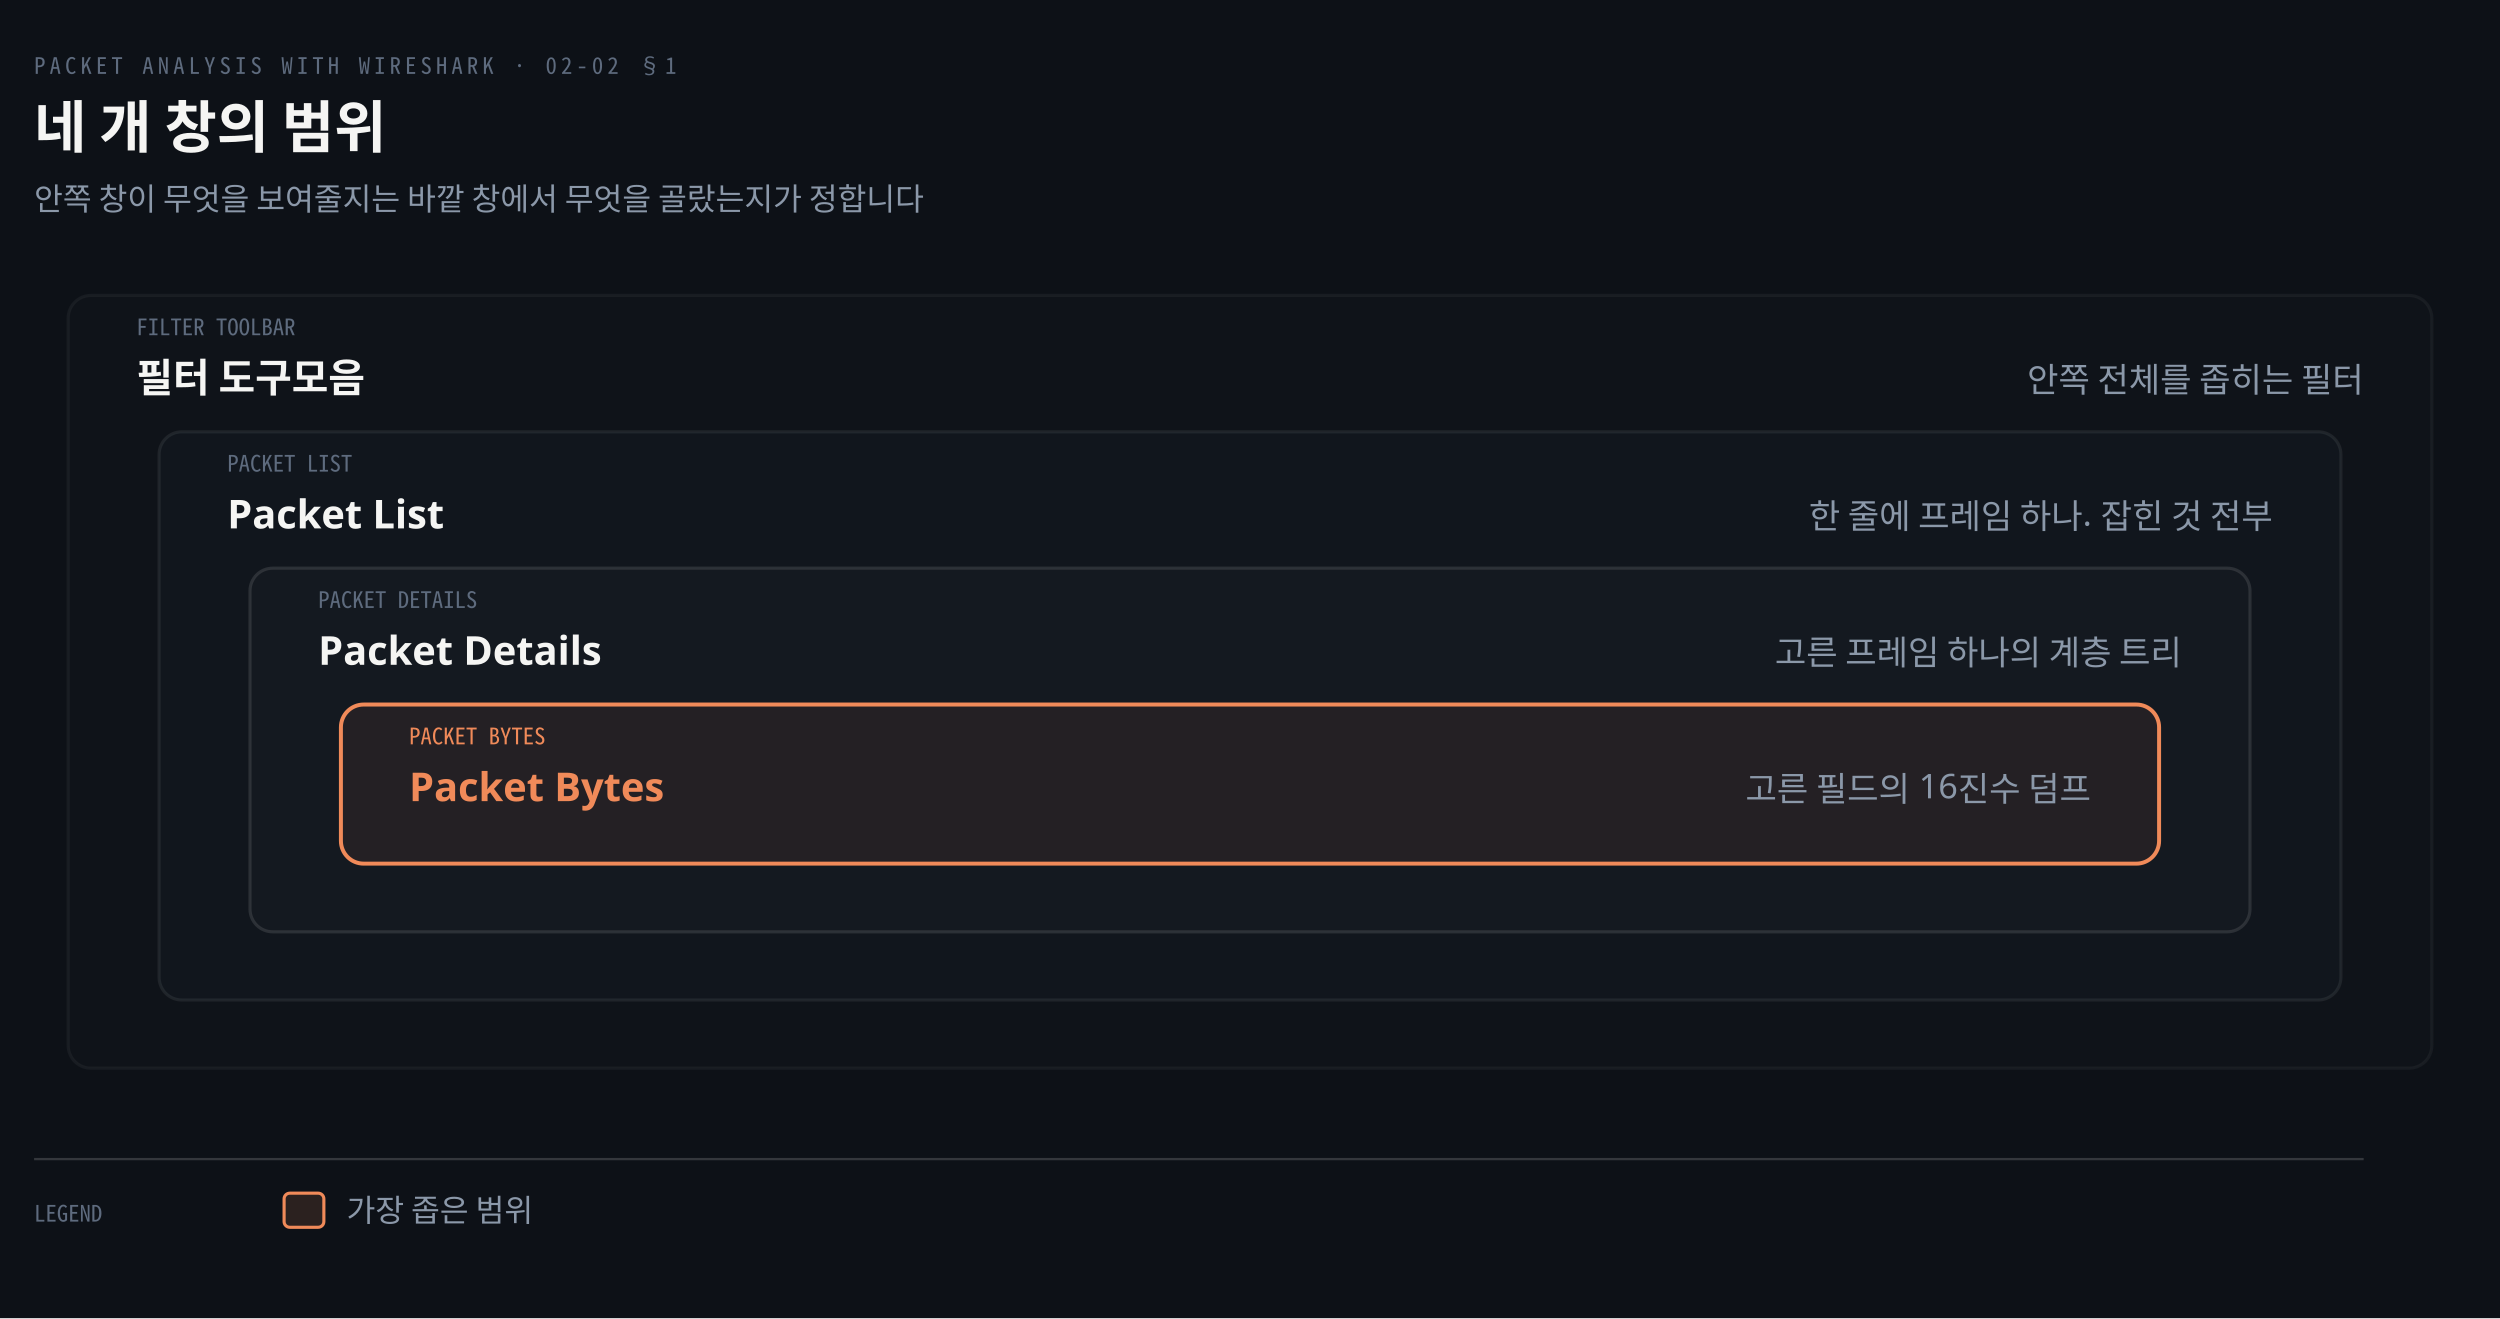
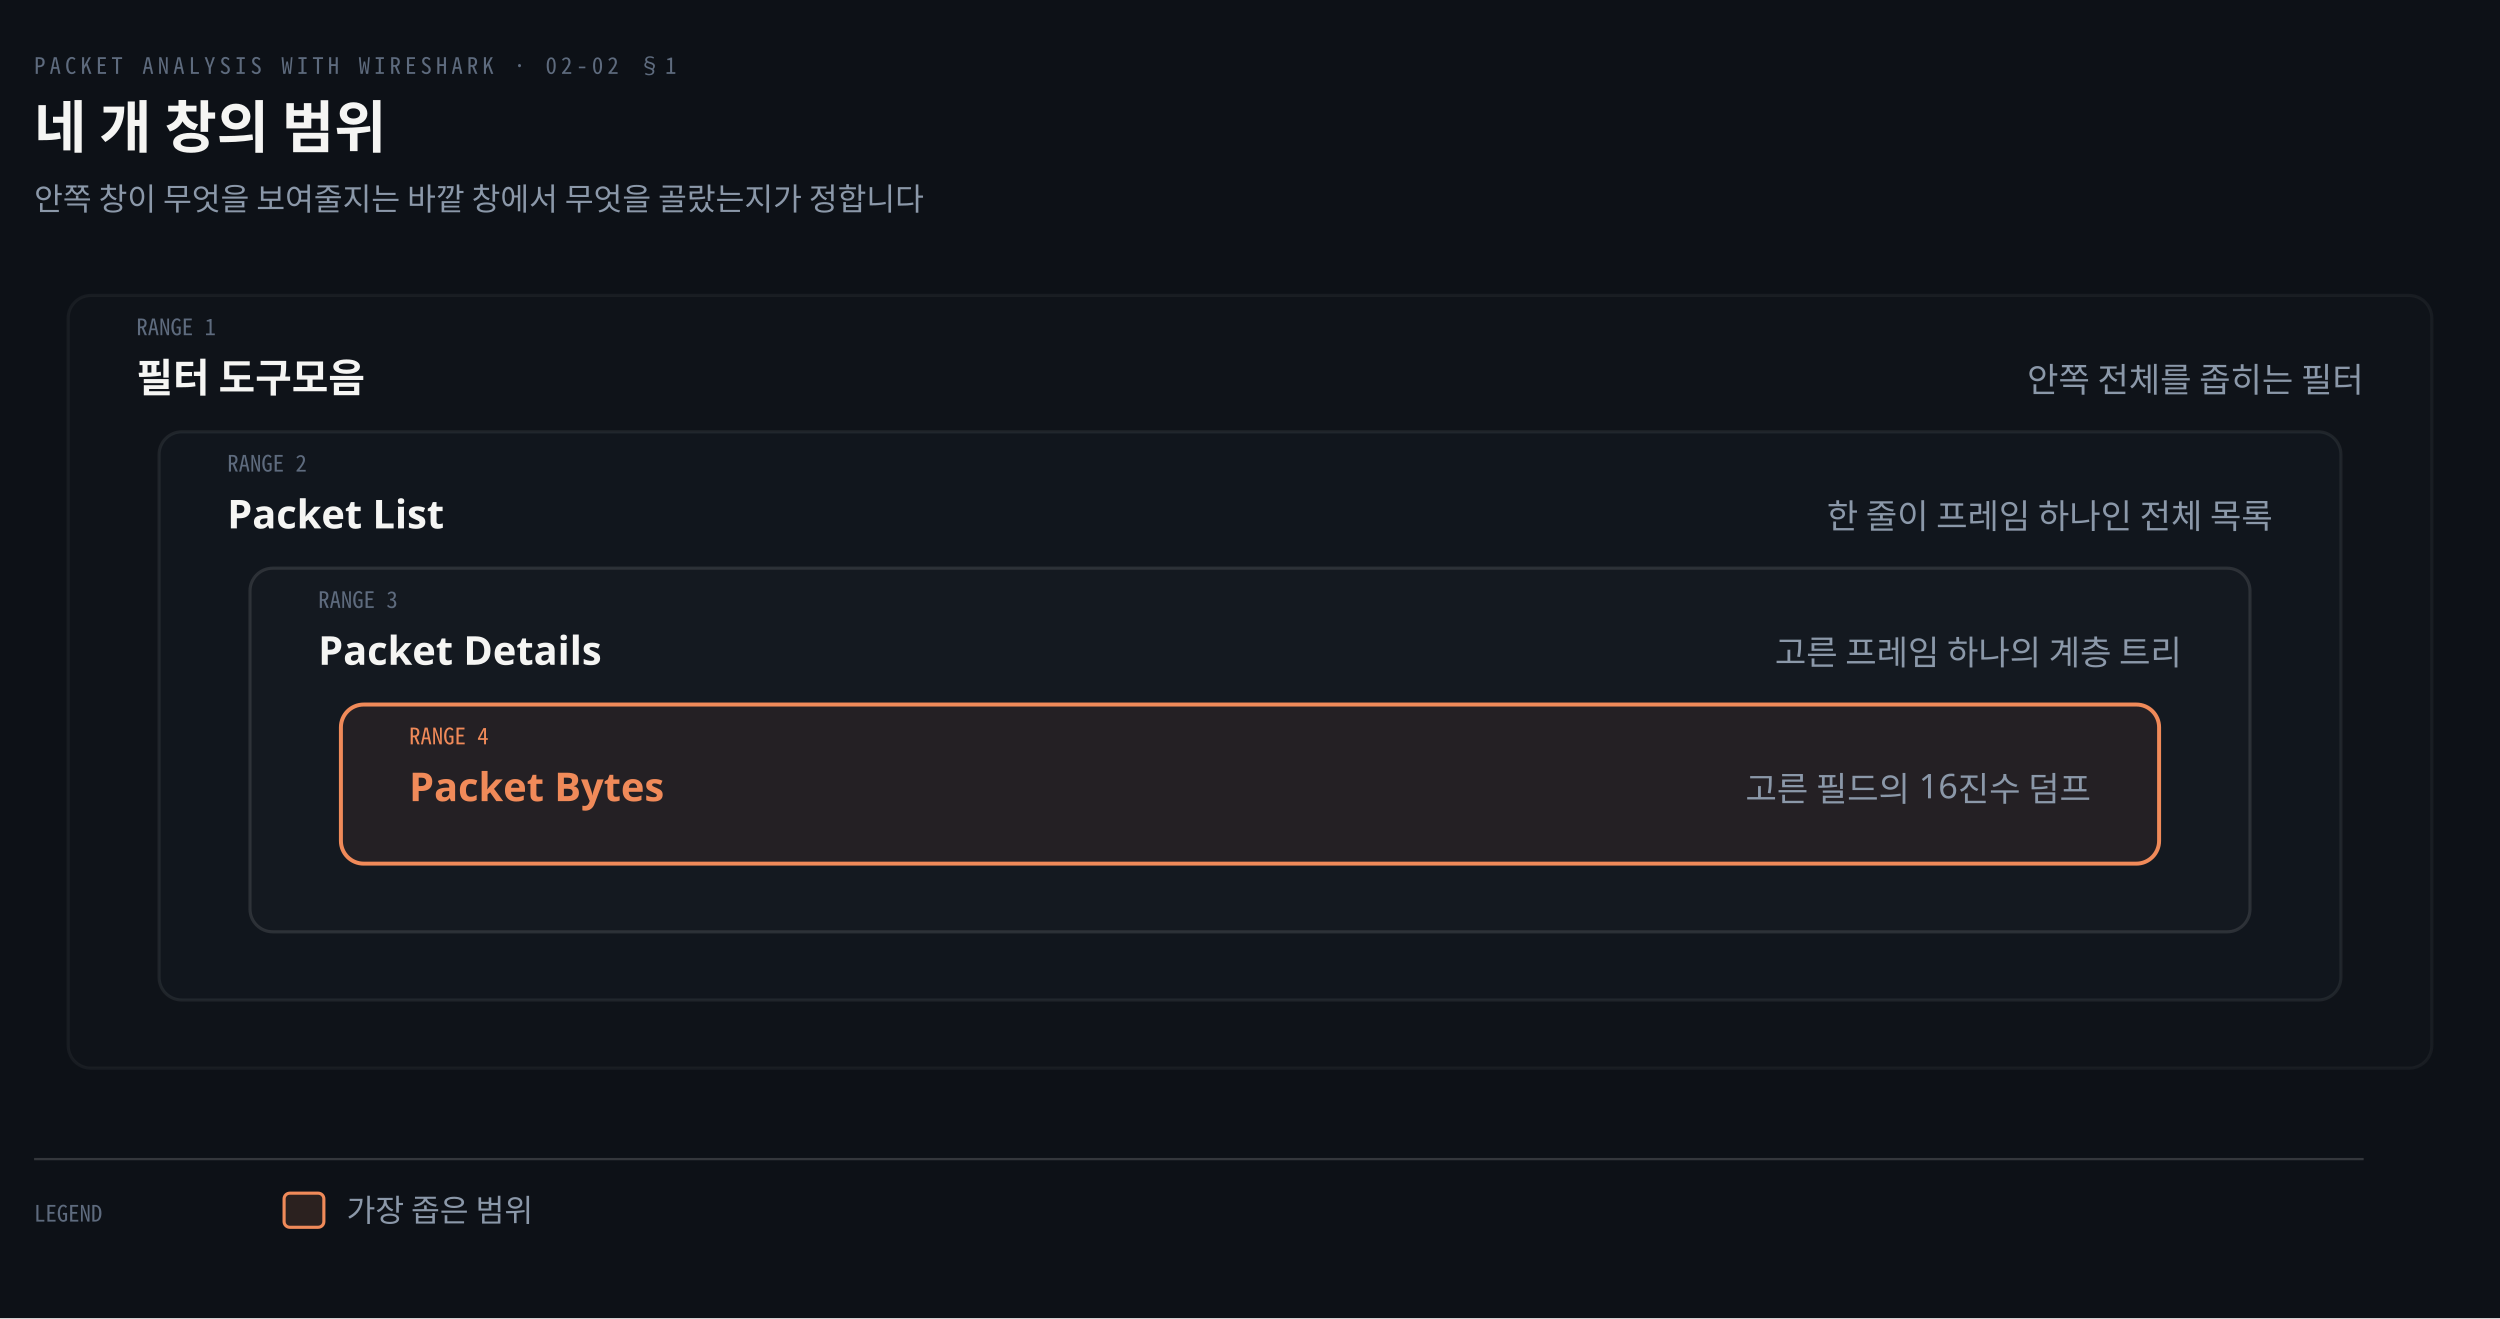
<svg xmlns="http://www.w3.org/2000/svg" viewBox="0 0 880 464" width="100%" role="img" aria-labelledby="dt dd">
  <defs>
    <marker id="ar" viewBox="0 0 8 8" refX="7" refY="4" markerWidth="6.5" markerHeight="6.5" orient="auto">
      <path d="M0 0 L8 4 L0 8 z" fill="#8B98A9" />
    </marker>
    <marker id="ok" viewBox="0 0 8 8" refX="7" refY="4" markerWidth="6.5" markerHeight="6.5" orient="auto">
      <path d="M0 0 L8 4 L0 8 z" fill="#3FB98C" />
    </marker>
    <marker id="warn" viewBox="0 0 8 8" refX="7" refY="4" markerWidth="6.5" markerHeight="6.5" orient="auto">
      <path d="M0 0 L8 4 L0 8 z" fill="#E3B341" />
    </marker>
    <marker id="bad" viewBox="0 0 8 8" refX="7" refY="4" markerWidth="6.5" markerHeight="6.5" orient="auto">
      <path d="M0 0 L8 4 L0 8 z" fill="#F0616D" />
    </marker>
    <marker id="info" viewBox="0 0 8 8" refX="7" refY="4" markerWidth="6.5" markerHeight="6.5" orient="auto">
      <path d="M0 0 L8 4 L0 8 z" fill="#6A95D8" />
    </marker>
    <marker id="acc" viewBox="0 0 8 8" refX="7" refY="4" markerWidth="6.5" markerHeight="6.5" orient="auto">
      <path d="M0 0 L8 4 L0 8 z" fill="#F08A59" />
    </marker>
    <marker id="soft" viewBox="0 0 8 8" refX="7" refY="4" markerWidth="6.5" markerHeight="6.5" orient="auto">
      <path d="M0 0 L8 4 L0 8 z" fill="#5E6B7E" />
    </marker>
  </defs>
  <rect width="880" height="464" fill="#0D1117" />
  <text x="12" y="26" font-family="'Geist Mono','Noto Sans Mono CJK KR',monospace" font-size="8" letter-spacing="0.18em" fill="#5E6B7E">PACKET ANALYSIS WITH WIRESHARK · 02-02 §1</text>
  <text x="12" y="52" font-family="'Geist','Apple SD Gothic Neo','Noto Sans KR','Malgun Gothic',sans-serif" font-size="20" font-weight="600" fill="#F5F5F3">네 개 창의 범위</text>
  <text x="12" y="74" font-family="'Geist','Apple SD Gothic Neo','Noto Sans KR','Malgun Gothic',sans-serif" font-size="11" fill="#8B98A9">안쪽 창이 무엇을 보여줄지는 바깥 창에서 무엇을 골랐는지가 정합니다</text>
  <rect x="24" y="104" width="832" height="272" rx="8" fill="#161B22" fill-opacity="0.25" stroke="rgba(191,192,192,0.22)" stroke-opacity="0.30" stroke-width="1.1" />
-   <text x="48" y="118" text-anchor="start" font-family="'Geist Mono','Noto Sans Mono CJK KR',monospace" font-size="8" font-weight="400" fill="#5E6B7E">FILTER TOOLBAR</text>
+   <text x="48" y="118" text-anchor="start" font-family="'Geist Mono','Noto Sans Mono CJK KR',monospace" font-size="8" font-weight="400" fill="#5E6B7E">RANGE 1</text>
  <text x="48" y="138" text-anchor="start" font-family="'Geist','Apple SD Gothic Neo','Noto Sans KR','Malgun Gothic',sans-serif" font-size="14" font-weight="600" fill="#F5F5F3">필터 도구모음</text>
  <text x="832" y="138" text-anchor="end" font-family="'Geist','Apple SD Gothic Neo','Noto Sans KR','Malgun Gothic',sans-serif" font-size="12" font-weight="400" fill="#8B98A9">안쪽 전체를 좁히는 필터</text>
  <rect x="56" y="152" width="768" height="200" rx="8" fill="#161B22" fill-opacity="0.45" stroke="rgba(191,192,192,0.22)" stroke-opacity="0.45" stroke-width="1.1" />
-   <text x="80" y="166" text-anchor="start" font-family="'Geist Mono','Noto Sans Mono CJK KR',monospace" font-size="8" font-weight="400" fill="#5E6B7E">PACKET LIST</text>
+   <text x="80" y="166" text-anchor="start" font-family="'Geist Mono','Noto Sans Mono CJK KR',monospace" font-size="8" font-weight="400" fill="#5E6B7E">RANGE 2</text>
  <text x="80" y="186" text-anchor="start" font-family="'Geist','Apple SD Gothic Neo','Noto Sans KR','Malgun Gothic',sans-serif" font-size="14" font-weight="600" fill="#F5F5F3">Packet List</text>
-   <text x="800" y="186" text-anchor="end" font-family="'Geist','Apple SD Gothic Neo','Noto Sans KR','Malgun Gothic',sans-serif" font-size="12" font-weight="400" fill="#8B98A9">한 줄에 프레임 하나. 잡힌 것 전부</text>
+   <text x="800" y="186" text-anchor="end" font-family="'Geist','Apple SD Gothic Neo','Noto Sans KR','Malgun Gothic',sans-serif" font-size="12" font-weight="400" fill="#8B98A9">한 줄이 프레임 하나인 전체 목록</text>
  <rect x="88" y="200" width="704" height="128" rx="8" fill="#161B22" fill-opacity="0.65" stroke="rgba(191,192,192,0.22)" stroke-opacity="0.70" stroke-width="1.1" />
-   <text x="112" y="214" text-anchor="start" font-family="'Geist Mono','Noto Sans Mono CJK KR',monospace" font-size="8" font-weight="400" fill="#5E6B7E">PACKET DETAILS</text>
+   <text x="112" y="214" text-anchor="start" font-family="'Geist Mono','Noto Sans Mono CJK KR',monospace" font-size="8" font-weight="400" fill="#5E6B7E">RANGE 3</text>
  <text x="112" y="234" text-anchor="start" font-family="'Geist','Apple SD Gothic Neo','Noto Sans KR','Malgun Gothic',sans-serif" font-size="14" font-weight="600" fill="#F5F5F3">Packet Details</text>
  <text x="768" y="234" text-anchor="end" font-family="'Geist','Apple SD Gothic Neo','Noto Sans KR','Malgun Gothic',sans-serif" font-size="12" font-weight="400" fill="#8B98A9">고른 프레임 하나의 계층 트리</text>
  <rect x="120" y="248" width="640" height="56" rx="8" fill="#F08A5912" stroke="#F08A59" stroke-width="1.4" />
-   <text x="144" y="262" text-anchor="start" font-family="'Geist Mono','Noto Sans Mono CJK KR',monospace" font-size="8" font-weight="400" fill="#F08A59">PACKET BYTES</text>
+   <text x="144" y="262" text-anchor="start" font-family="'Geist Mono','Noto Sans Mono CJK KR',monospace" font-size="8" font-weight="400" fill="#F08A59">RANGE 4</text>
  <text x="144" y="282" text-anchor="start" font-family="'Geist','Apple SD Gothic Neo','Noto Sans KR','Malgun Gothic',sans-serif" font-size="14" font-weight="600" fill="#F08A59">Packet Bytes</text>
  <text x="736" y="282" text-anchor="end" font-family="'Geist','Apple SD Gothic Neo','Noto Sans KR','Malgun Gothic',sans-serif" font-size="12" font-weight="400" fill="#8B98A9">고른 필드의 16진수 덤프</text>
  <line x1="12" y1="408" x2="832" y2="408" stroke="rgba(191,192,192,0.22)" stroke-width="0.8" />
  <text x="12" y="430" text-anchor="start" font-family="'Geist Mono','Noto Sans Mono CJK KR',monospace" font-size="8" font-weight="400" fill="#5E6B7E">LEGEND</text>
  <rect x="100" y="420" width="14" height="12" rx="2" fill="#F08A5922" stroke="#F08A59" stroke-width="1.1" />
  <text x="122" y="430" text-anchor="start" font-family="'Geist','Apple SD Gothic Neo','Noto Sans KR','Malgun Gothic',sans-serif" font-size="11" font-weight="400" fill="#8B98A9">가장 좁은 범위</text>
</svg>
